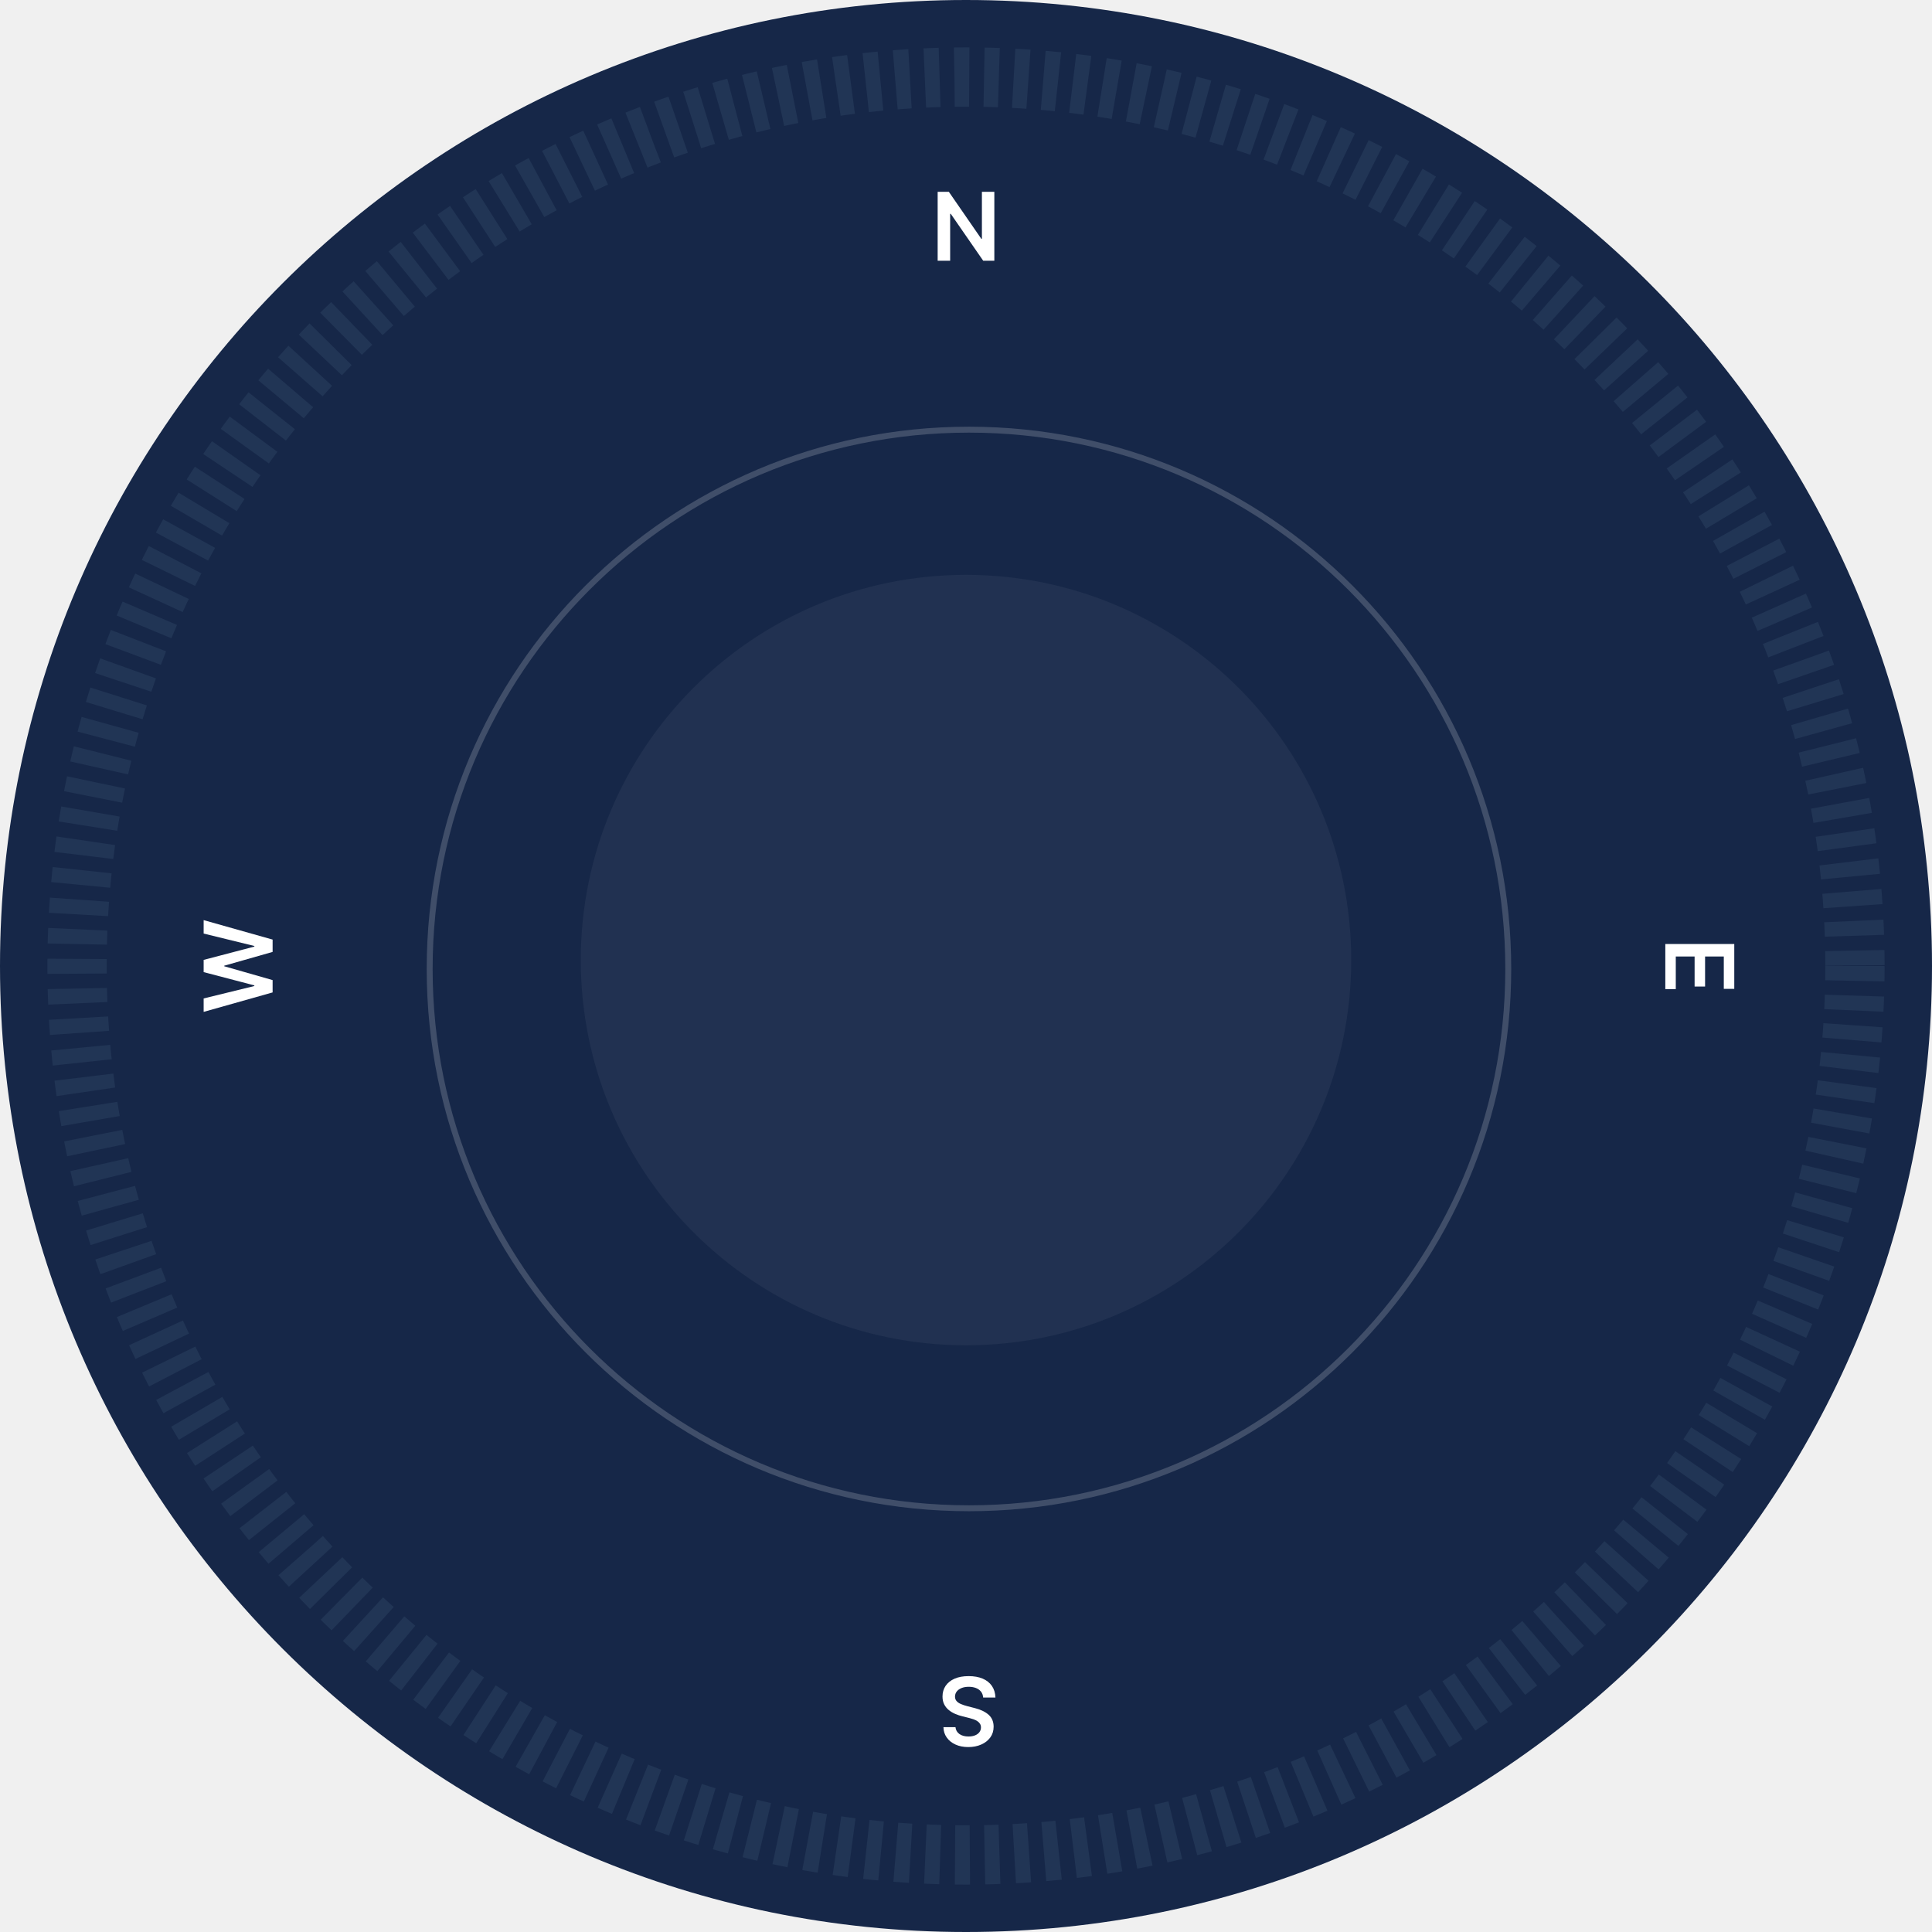
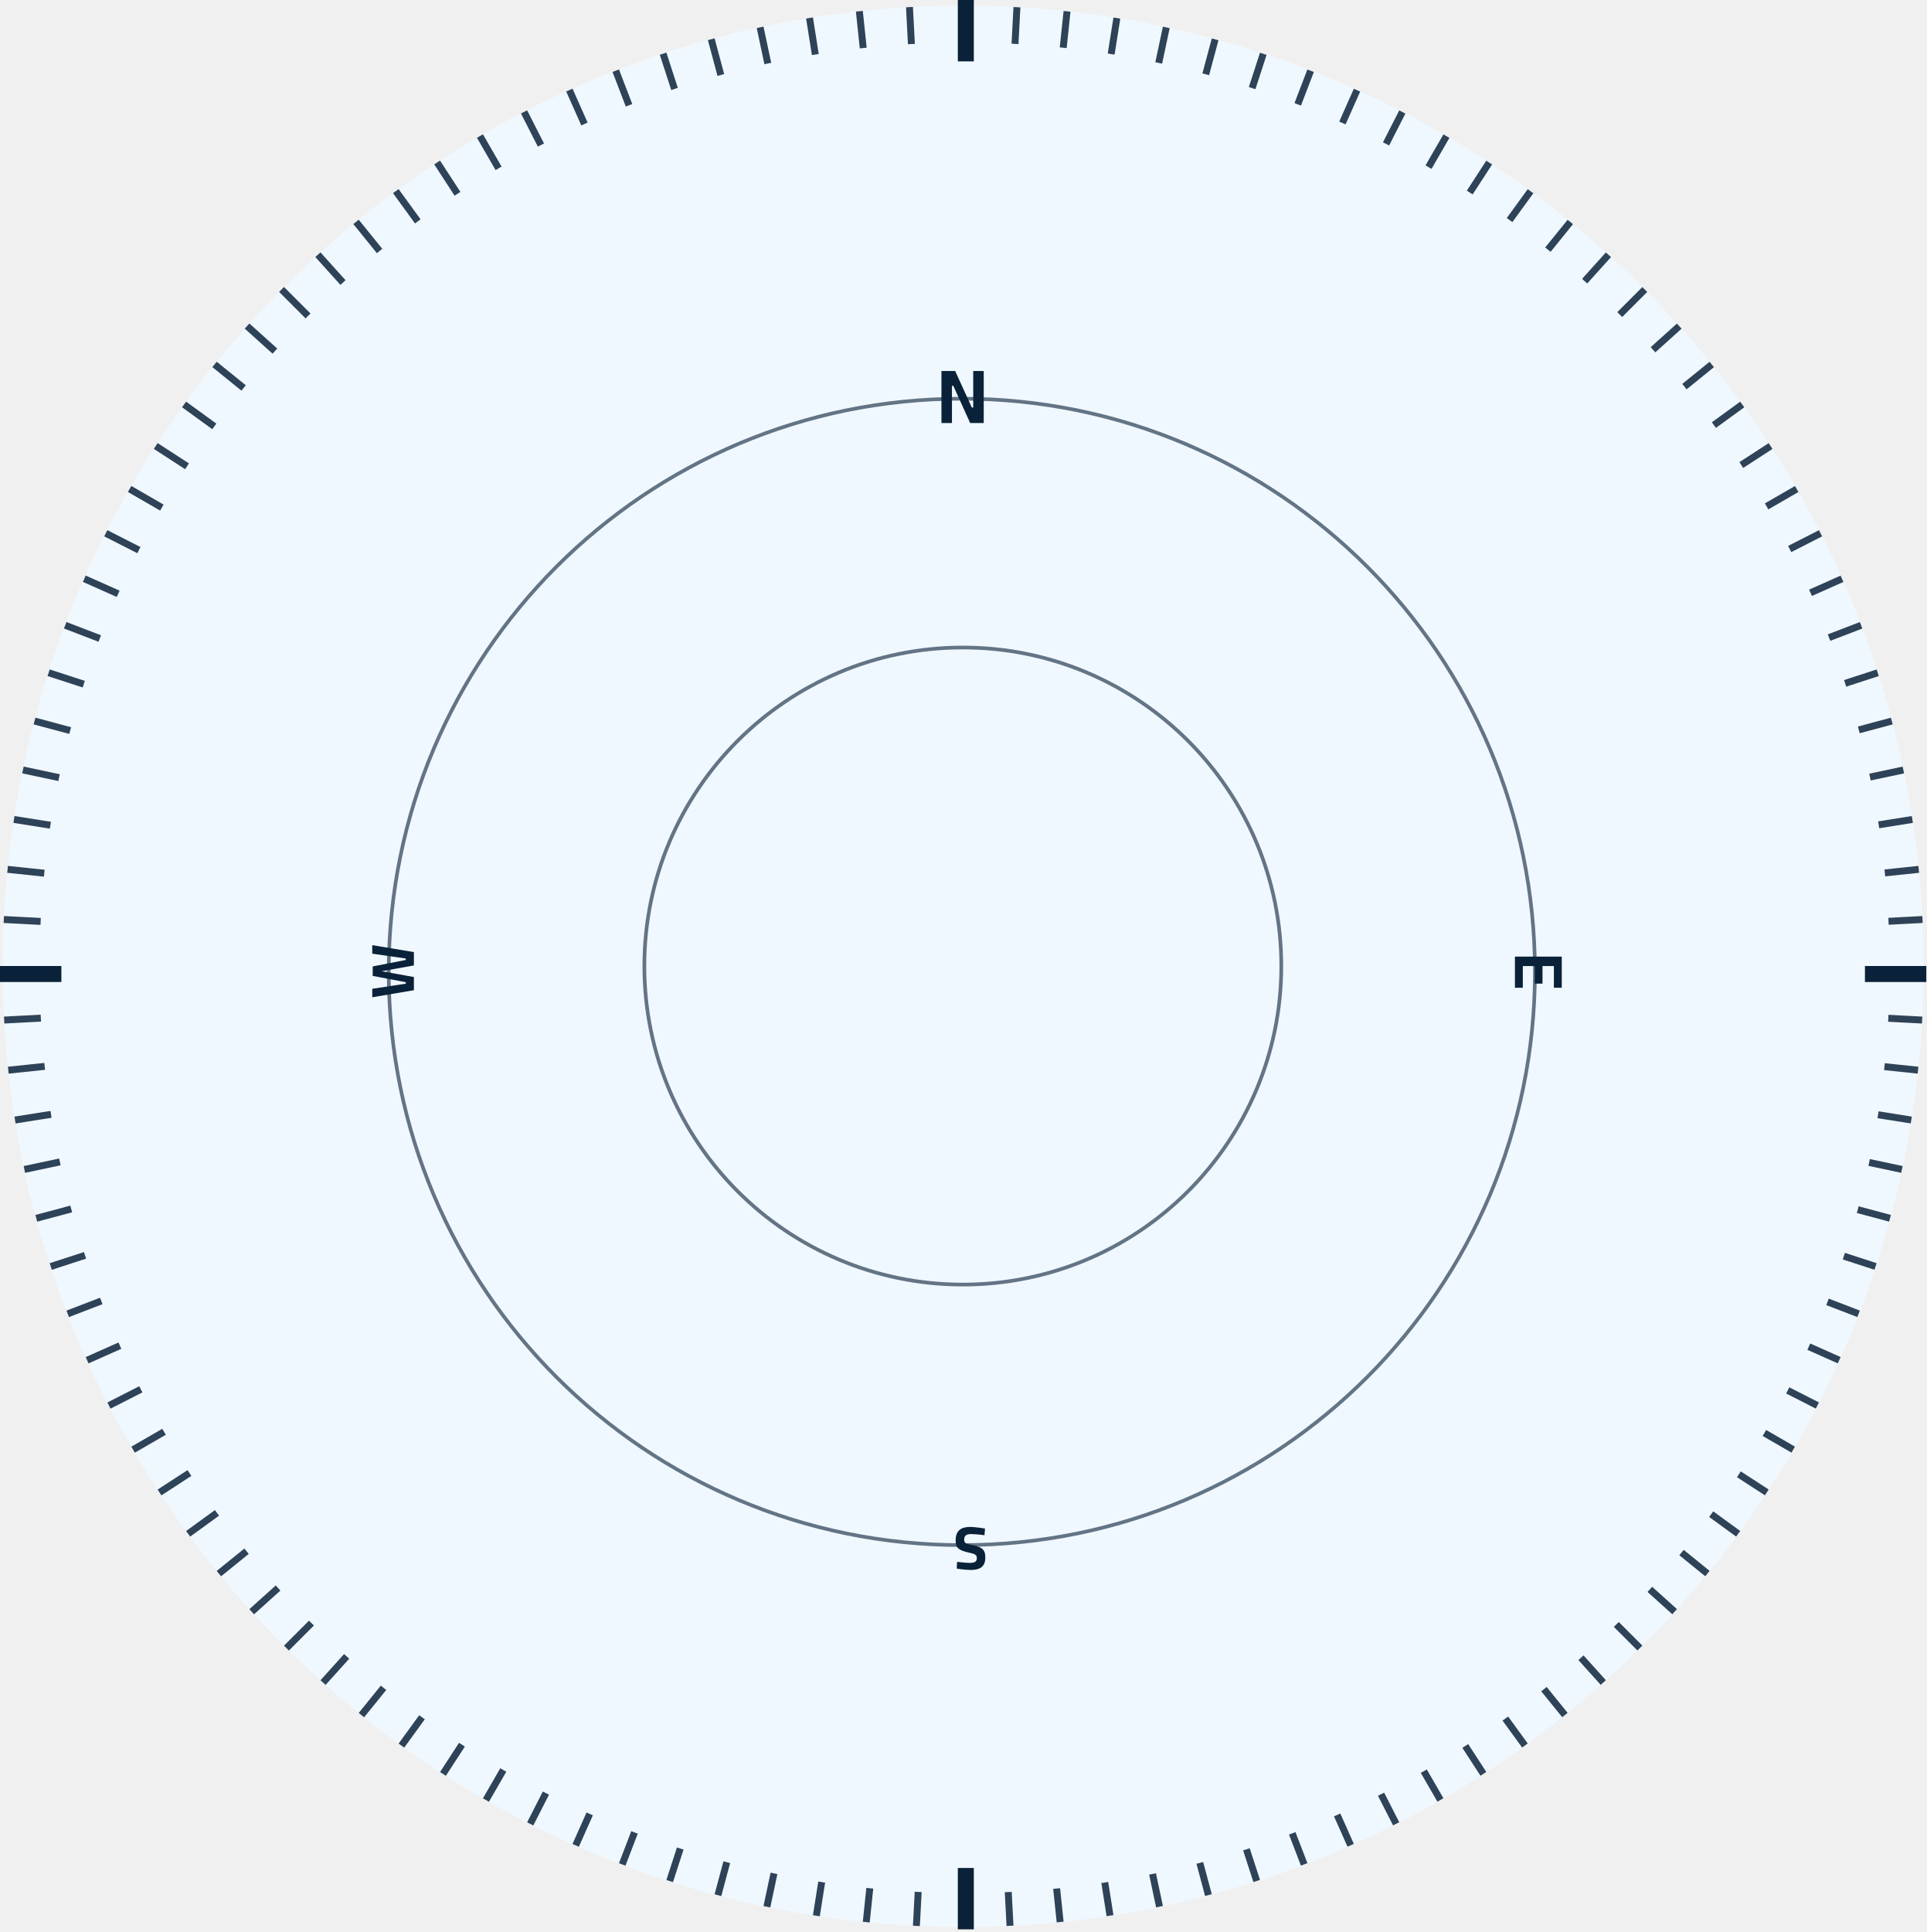
- <svg xmlns="http://www.w3.org/2000/svg" width="326" height="326" viewBox="0 0 326 326" fill="none">
-   <rect width="326" height="326" rx="163" fill="#162748" />
-   <circle cx="163" cy="163" r="150" stroke="#658BA8" stroke-opacity="0.14" stroke-width="10" stroke-miterlimit="4.092" stroke-dasharray="2.5 2.5" />
-   <circle cx="163" cy="162" r="65" fill="white" fill-opacity="0.05" />
-   <path d="M281 159.288H292.636V166.857H290.869V161.396H287.71V166.464H285.943V161.396H282.767V166.902H281V159.288Z" fill="white" />
-   <path d="M46 167.458L34.364 170.742V168.475L42.915 166.379V166.271L34.364 164.032V161.969L42.92 159.725V159.623L34.364 157.526V155.259L46 158.543V160.623L37.835 162.952V163.043L46 165.379V167.458Z" fill="white" />
-   <path d="M167.781 32.364V44H165.906L160.423 36.074H160.326V44H158.218V32.364H160.104L165.582 40.295H165.684V32.364H167.781Z" fill="white" />
-   <path d="M161.224 291.438C161.277 291.934 161.5 292.32 161.894 292.597C162.284 292.873 162.792 293.011 163.417 293.011C163.856 293.011 164.233 292.945 164.548 292.812C164.862 292.68 165.103 292.5 165.269 292.273C165.436 292.045 165.521 291.786 165.525 291.494C165.525 291.252 165.47 291.042 165.36 290.864C165.246 290.686 165.093 290.534 164.9 290.409C164.707 290.288 164.493 290.186 164.258 290.102C164.023 290.019 163.786 289.949 163.548 289.892L162.457 289.619C162.017 289.517 161.595 289.379 161.19 289.205C160.781 289.03 160.415 288.811 160.093 288.545C159.767 288.28 159.51 287.96 159.32 287.585C159.131 287.21 159.036 286.771 159.036 286.267C159.036 285.585 159.21 284.985 159.559 284.466C159.907 283.951 160.411 283.547 161.07 283.256C161.726 282.968 162.519 282.824 163.451 282.824C164.356 282.824 165.142 282.964 165.809 283.244C166.472 283.525 166.991 283.934 167.366 284.472C167.737 285.009 167.938 285.665 167.968 286.438H165.894C165.864 286.032 165.739 285.695 165.519 285.426C165.299 285.157 165.013 284.956 164.661 284.824C164.305 284.691 163.907 284.625 163.468 284.625C163.01 284.625 162.608 284.693 162.263 284.83C161.915 284.97 161.642 285.163 161.445 285.409C161.248 285.659 161.148 285.951 161.144 286.284C161.148 286.587 161.237 286.837 161.411 287.034C161.585 287.235 161.83 287.402 162.144 287.534C162.455 287.67 162.818 287.792 163.235 287.898L164.559 288.239C165.517 288.485 166.275 288.858 166.832 289.358C167.385 289.862 167.661 290.53 167.661 291.364C167.661 292.049 167.476 292.65 167.104 293.165C166.729 293.68 166.22 294.08 165.576 294.364C164.932 294.652 164.203 294.795 163.388 294.795C162.563 294.795 161.839 294.652 161.218 294.364C160.593 294.08 160.103 293.684 159.746 293.176C159.39 292.672 159.207 292.093 159.195 291.438H161.224Z" fill="white" />
-   <circle cx="163.5" cy="163.5" r="91" stroke="white" stroke-opacity="0.18" />
+ <svg xmlns="http://www.w3.org/2000/svg" width="361" height="362" viewBox="0 0 361 362" fill="none">
+   <circle cx="180.5" cy="181.068" r="180" fill="#F0F8FF" />
+   <path d="M181.16 1.068V361.068M190.579 1.349L171.738 360.856M199.969 2.122L162.339 360.15M209.307 3.386L152.991 358.954M218.567 5.137L143.719 357.27M227.722 7.37L134.547 355.103M236.747 10.079L125.501 352.459M245.618 13.256L116.606 349.345M254.311 16.894L107.886 345.77M262.802 20.981L99.366 341.744M271.067 25.508L91.067 337.277M279.084 30.46L83.014 332.382M286.831 35.826L75.228 327.072M294.286 41.589L67.731 321.362M301.429 47.735L60.542 315.267M308.241 54.246L53.683 308.804M314.703 61.105L47.171 301.992M320.796 68.292L41.024 294.848M326.507 75.789L35.261 287.392M331.816 83.574L29.895 279.644M336.711 91.627L24.942 271.627M341.178 99.924L20.416 263.361M345.203 108.444L16.327 254.869M348.779 117.163L12.69 246.175M351.892 126.057L9.512 237.303M354.536 135.102L6.803 228.277M356.702 144.273L4.569 219.121M358.386 153.544L2.818 209.861M359.582 162.891L1.554 200.522M360.287 172.288L0.781 191.129M360.5 181.709L0.5 181.709M360.219 191.128L0.713 172.287M359.446 200.52L1.418 162.89M358.182 209.858L2.615 153.542M356.432 219.117L4.299 144.269M354.199 228.272L6.466 135.097M351.49 237.298L9.11 126.052M348.313 246.169L12.224 117.157M344.675 254.862L15.799 108.437M340.587 263.353L19.825 99.916M336.061 271.618L24.292 91.618M331.108 279.635L29.187 83.565M325.743 287.381L34.497 75.779M319.979 294.836L40.207 68.281M313.834 301.98L46.302 61.093M307.323 308.792L52.764 54.233M300.464 315.254L59.577 47.722M293.277 321.348L66.722 41.575M285.78 327.057L74.177 35.811M277.995 332.367L81.925 30.445M269.943 337.261L89.944 25.492M261.646 341.728L98.209 20.966M253.126 345.754L106.701 16.878M244.407 349.329L115.394 13.24M235.513 352.442L124.267 10.062M226.468 355.086L133.293 7.353M217.298 357.253L142.45 5.12M208.025 358.937L151.709 3.369M198.678 360.133L161.048 2.105M189.282 360.838L170.441 1.332M180.235 361.051L180.235 1.052" stroke="#0A2239" stroke-opacity="0.84" stroke-width="1.3" />
+   <circle cx="180.768" cy="181.337" r="173.368" fill="#F0F8FF" />
+   <circle cx="180.252" cy="182.105" r="107.404" stroke="#0A2239" stroke-opacity="0.61" stroke-width="0.686" />
+   <circle cx="180.441" cy="181.009" r="59.684" fill="#F0F8FF" stroke="#0A2239" stroke-opacity="0.61" stroke-width="0.69" />
+   <path d="M176.432 79.263V69.509H179.002L182.13 76.364H182.387V69.509H184.358V79.263H181.816L178.66 72.294H178.402V79.263H176.432Z" fill="#0A2239" />
+   <path d="M181.822 286.102C182.111 286.102 182.427 286.122 182.77 286.16C183.113 286.19 183.448 286.228 183.775 286.274C184.095 286.327 184.37 286.373 184.598 286.411L184.495 287.656C184.259 287.626 183.985 287.592 183.673 287.553C183.36 287.523 183.052 287.496 182.747 287.473C182.435 287.451 182.165 287.439 181.936 287.439C181.647 287.439 181.411 287.477 181.228 287.553C181.045 287.63 180.912 287.744 180.828 287.896C180.736 288.056 180.691 288.258 180.691 288.502C180.691 288.7 180.733 288.856 180.816 288.97C180.893 289.092 181.033 289.187 181.239 289.256C181.445 289.332 181.73 289.404 182.096 289.473C182.553 289.557 182.945 289.656 183.273 289.77C183.593 289.884 183.855 290.025 184.061 290.193C184.267 290.368 184.419 290.589 184.518 290.855C184.61 291.122 184.655 291.446 184.655 291.826C184.655 292.42 184.545 292.885 184.324 293.22C184.103 293.563 183.787 293.807 183.376 293.951C182.964 294.096 182.481 294.168 181.925 294.168C181.673 294.168 181.388 294.153 181.068 294.123C180.74 294.1 180.42 294.069 180.108 294.031C179.788 293.993 179.518 293.951 179.297 293.906L179.365 292.649C179.594 292.679 179.861 292.706 180.165 292.729C180.462 292.759 180.759 292.786 181.056 292.809C181.346 292.832 181.593 292.843 181.799 292.843C182.081 292.843 182.317 292.813 182.507 292.752C182.698 292.691 182.839 292.596 182.93 292.466C183.021 292.337 183.067 292.173 183.067 291.975C183.067 291.746 183.021 291.571 182.93 291.449C182.839 291.327 182.686 291.228 182.473 291.152C182.252 291.076 181.951 290.996 181.57 290.912C181.121 290.813 180.74 290.707 180.428 290.592C180.108 290.478 179.853 290.341 179.662 290.181C179.464 290.021 179.32 289.816 179.228 289.564C179.137 289.313 179.091 288.997 179.091 288.616C179.091 288.007 179.202 287.515 179.423 287.142C179.636 286.777 179.948 286.51 180.359 286.342C180.763 286.182 181.251 286.102 181.822 286.102Z" fill="#0A2239" />
+   <path d="M283.905 179.239H292.684V185.074H291.206V181.013H289.072V184.303H287.62V181.013H285.383V185.074H283.905V179.239Z" fill="#0A2239" />
+   <path d="M77.568 185.536L69.765 186.861V185.273L76.048 184.313V184.039L69.845 182.851V181.08L76.048 179.869V179.595L69.765 178.692V177.093L77.568 178.395V180.897L71.376 182.005V181.948L77.568 183.068V185.536Z" fill="#0A2239" />
+   <path d="M182.5 0V11.5H179.5V0H182.5Z" fill="#0A2239" />
+   <path d="M0 181H11.5V184H0V181Z" fill="#0A2239" />
+   <path d="M349.5 181H361V184H349.5V181Z" fill="#0A2239" />
+   <path d="M182.5 350V361.5H179.5V350H182.5Z" fill="#0A2239" />
+   <defs>
+     <g id="stroke0_381_902" data-figma-scatter-ref="stroke0_381_902_ref" data-figma-scatter="f0.25_w0_aj30_sj0_r0_s0_sw0.714">
+ </g>
+     <path id="stroke0_381_902_ref" d="M81.567 181.902C81.567 186.64 77.727 190.481 72.989 190.481C68.251 190.481 64.41 186.64 64.41 181.902C64.41 177.164 68.251 173.324 72.989 173.324C77.727 173.324 81.567 177.164 81.567 181.902ZM188.629 289.649C188.629 294.387 184.788 298.228 180.05 298.228C175.312 298.228 171.471 294.387 171.471 289.649C171.471 284.912 175.312 281.071 180.05 281.071C184.788 281.071 188.629 284.912 188.629 289.649ZM295.689 181.902C295.689 186.64 291.848 190.481 287.11 190.481C282.372 190.481 278.532 186.64 278.532 181.902C278.532 177.165 282.372 173.324 287.11 173.324C291.848 173.324 295.689 177.165 295.689 181.902ZM189.314 74.155C189.314 78.893 185.473 82.734 180.735 82.734C175.998 82.734 172.157 78.893 172.157 74.155C172.157 69.417 175.998 65.577 180.735 65.577C185.473 65.577 189.314 69.417 189.314 74.155ZM247.794 181.81C247.794 218.88 217.742 248.932 180.672 248.932C143.601 248.932 113.55 218.88 113.55 181.81C113.55 144.74 143.601 114.688 180.672 114.688C217.742 114.688 247.794 144.74 247.794 181.81Z" />
+   </defs>
</svg>
